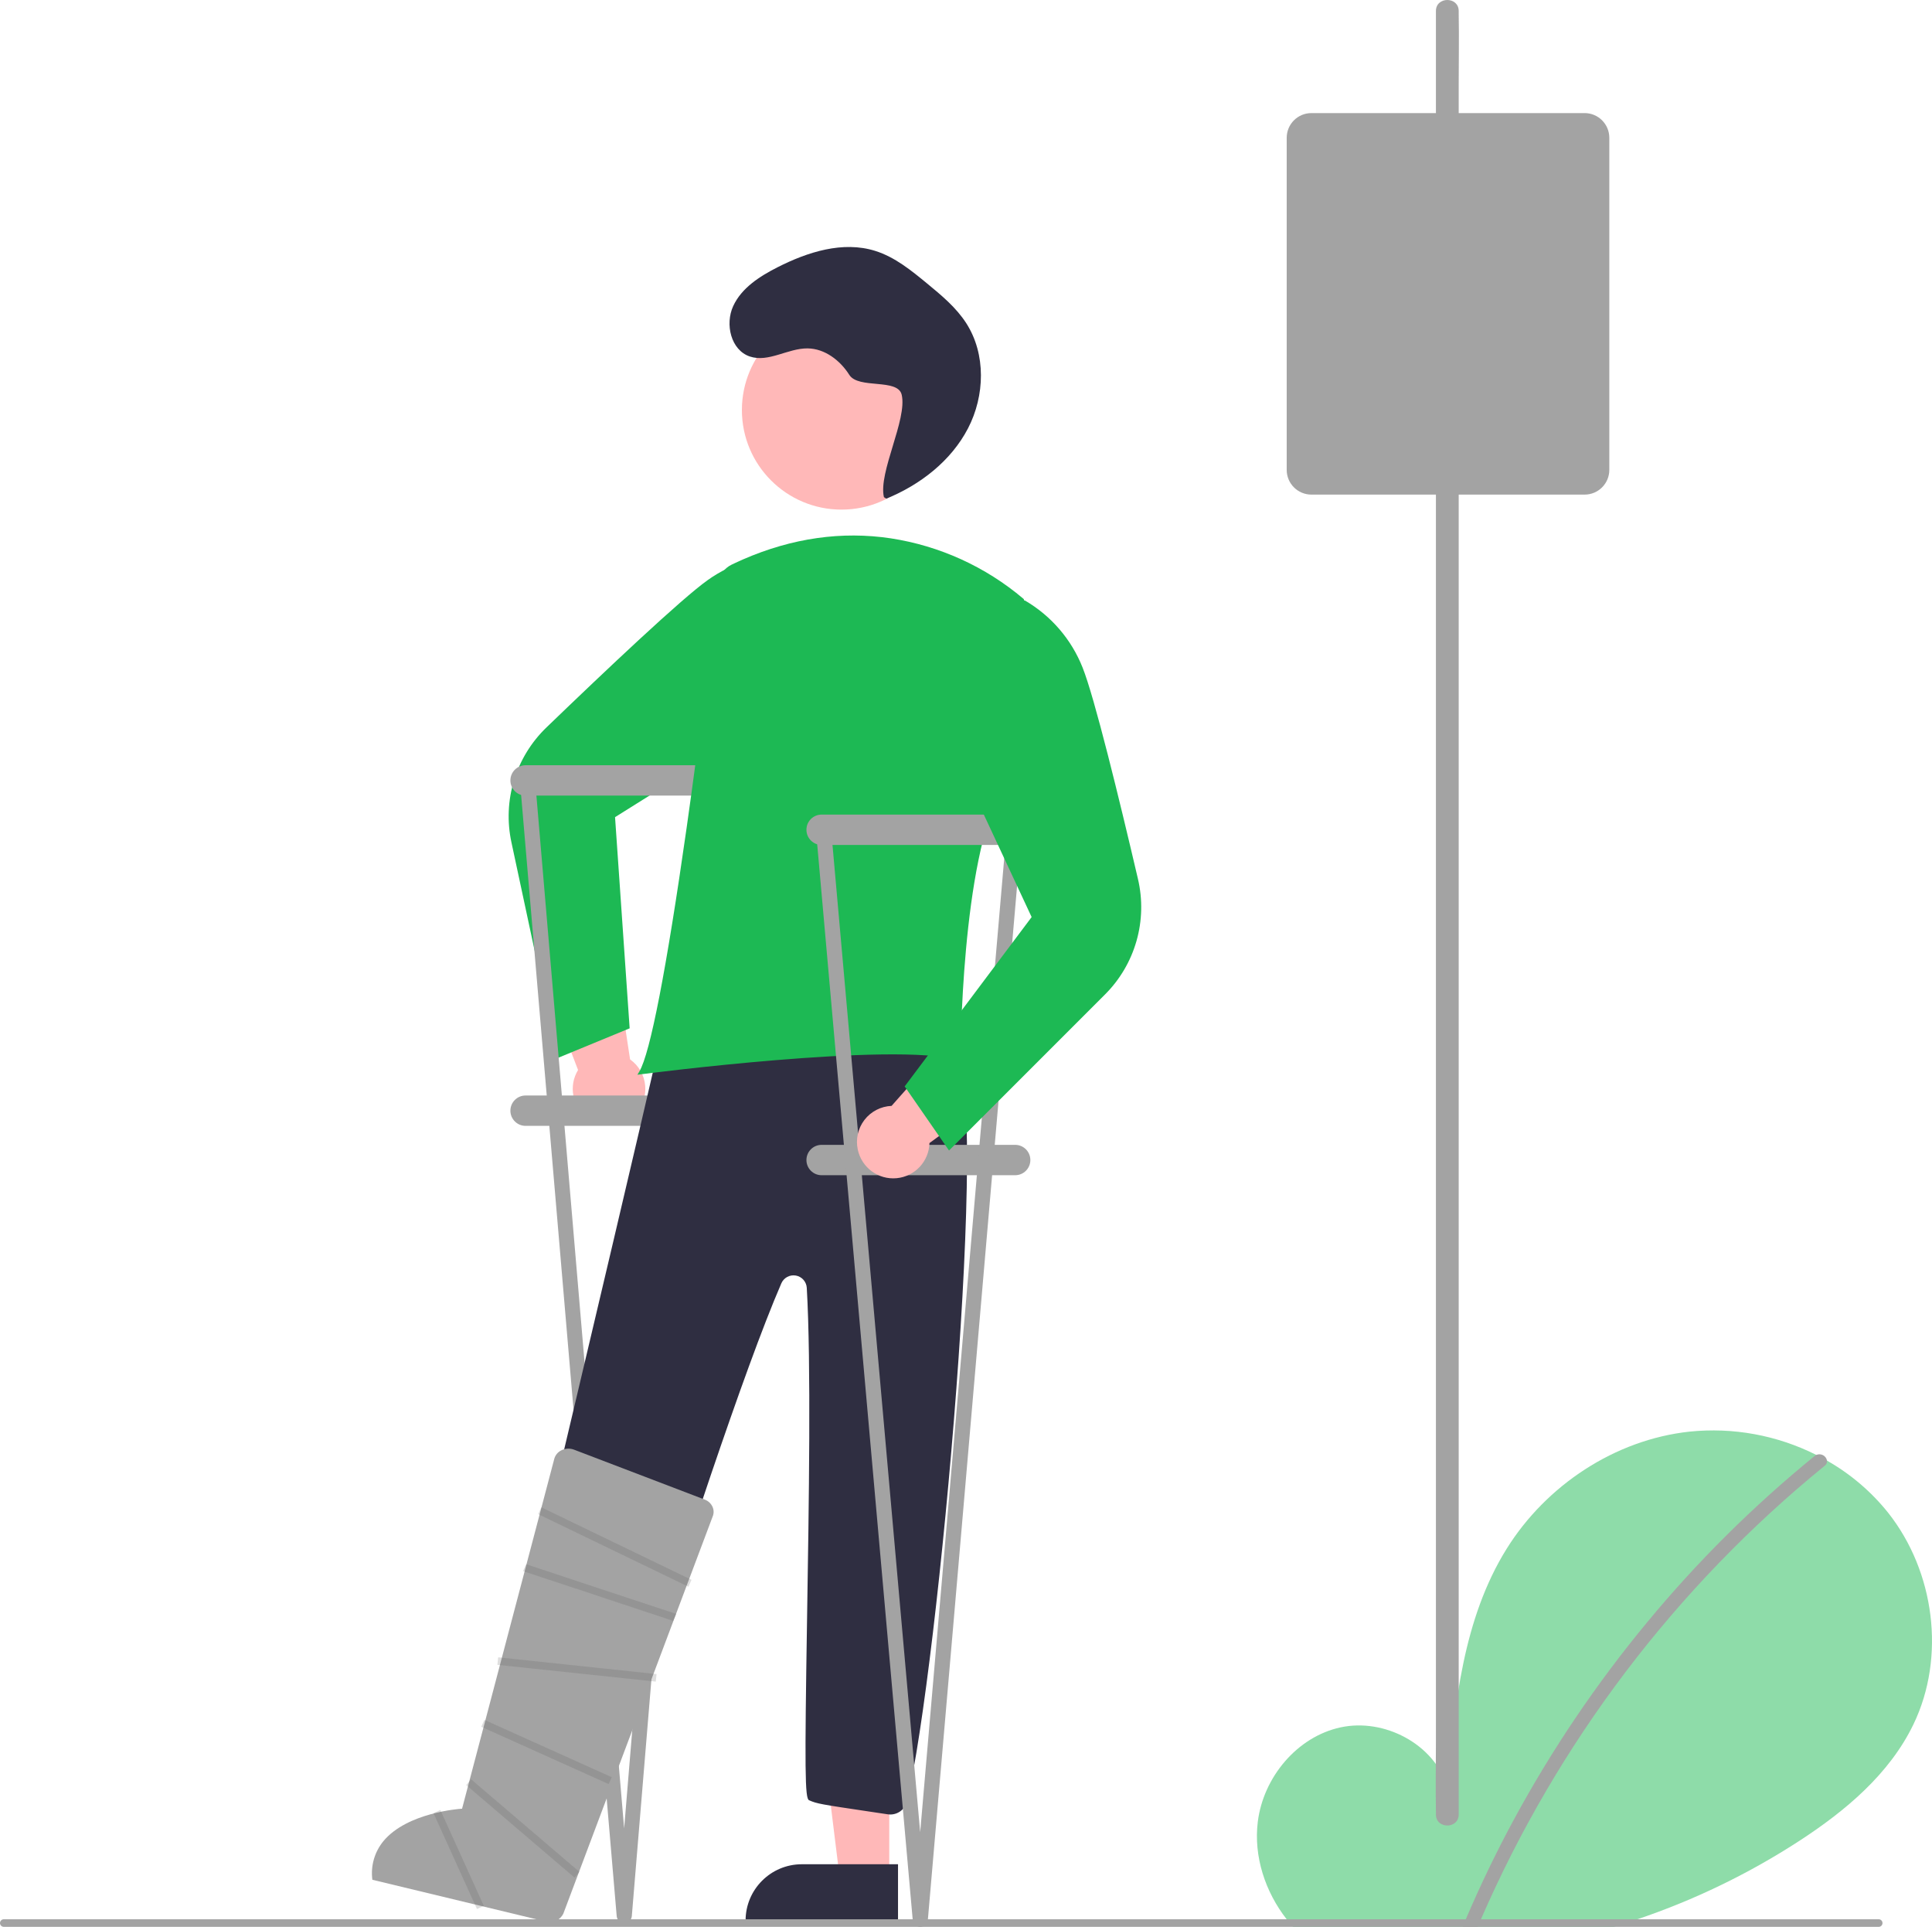
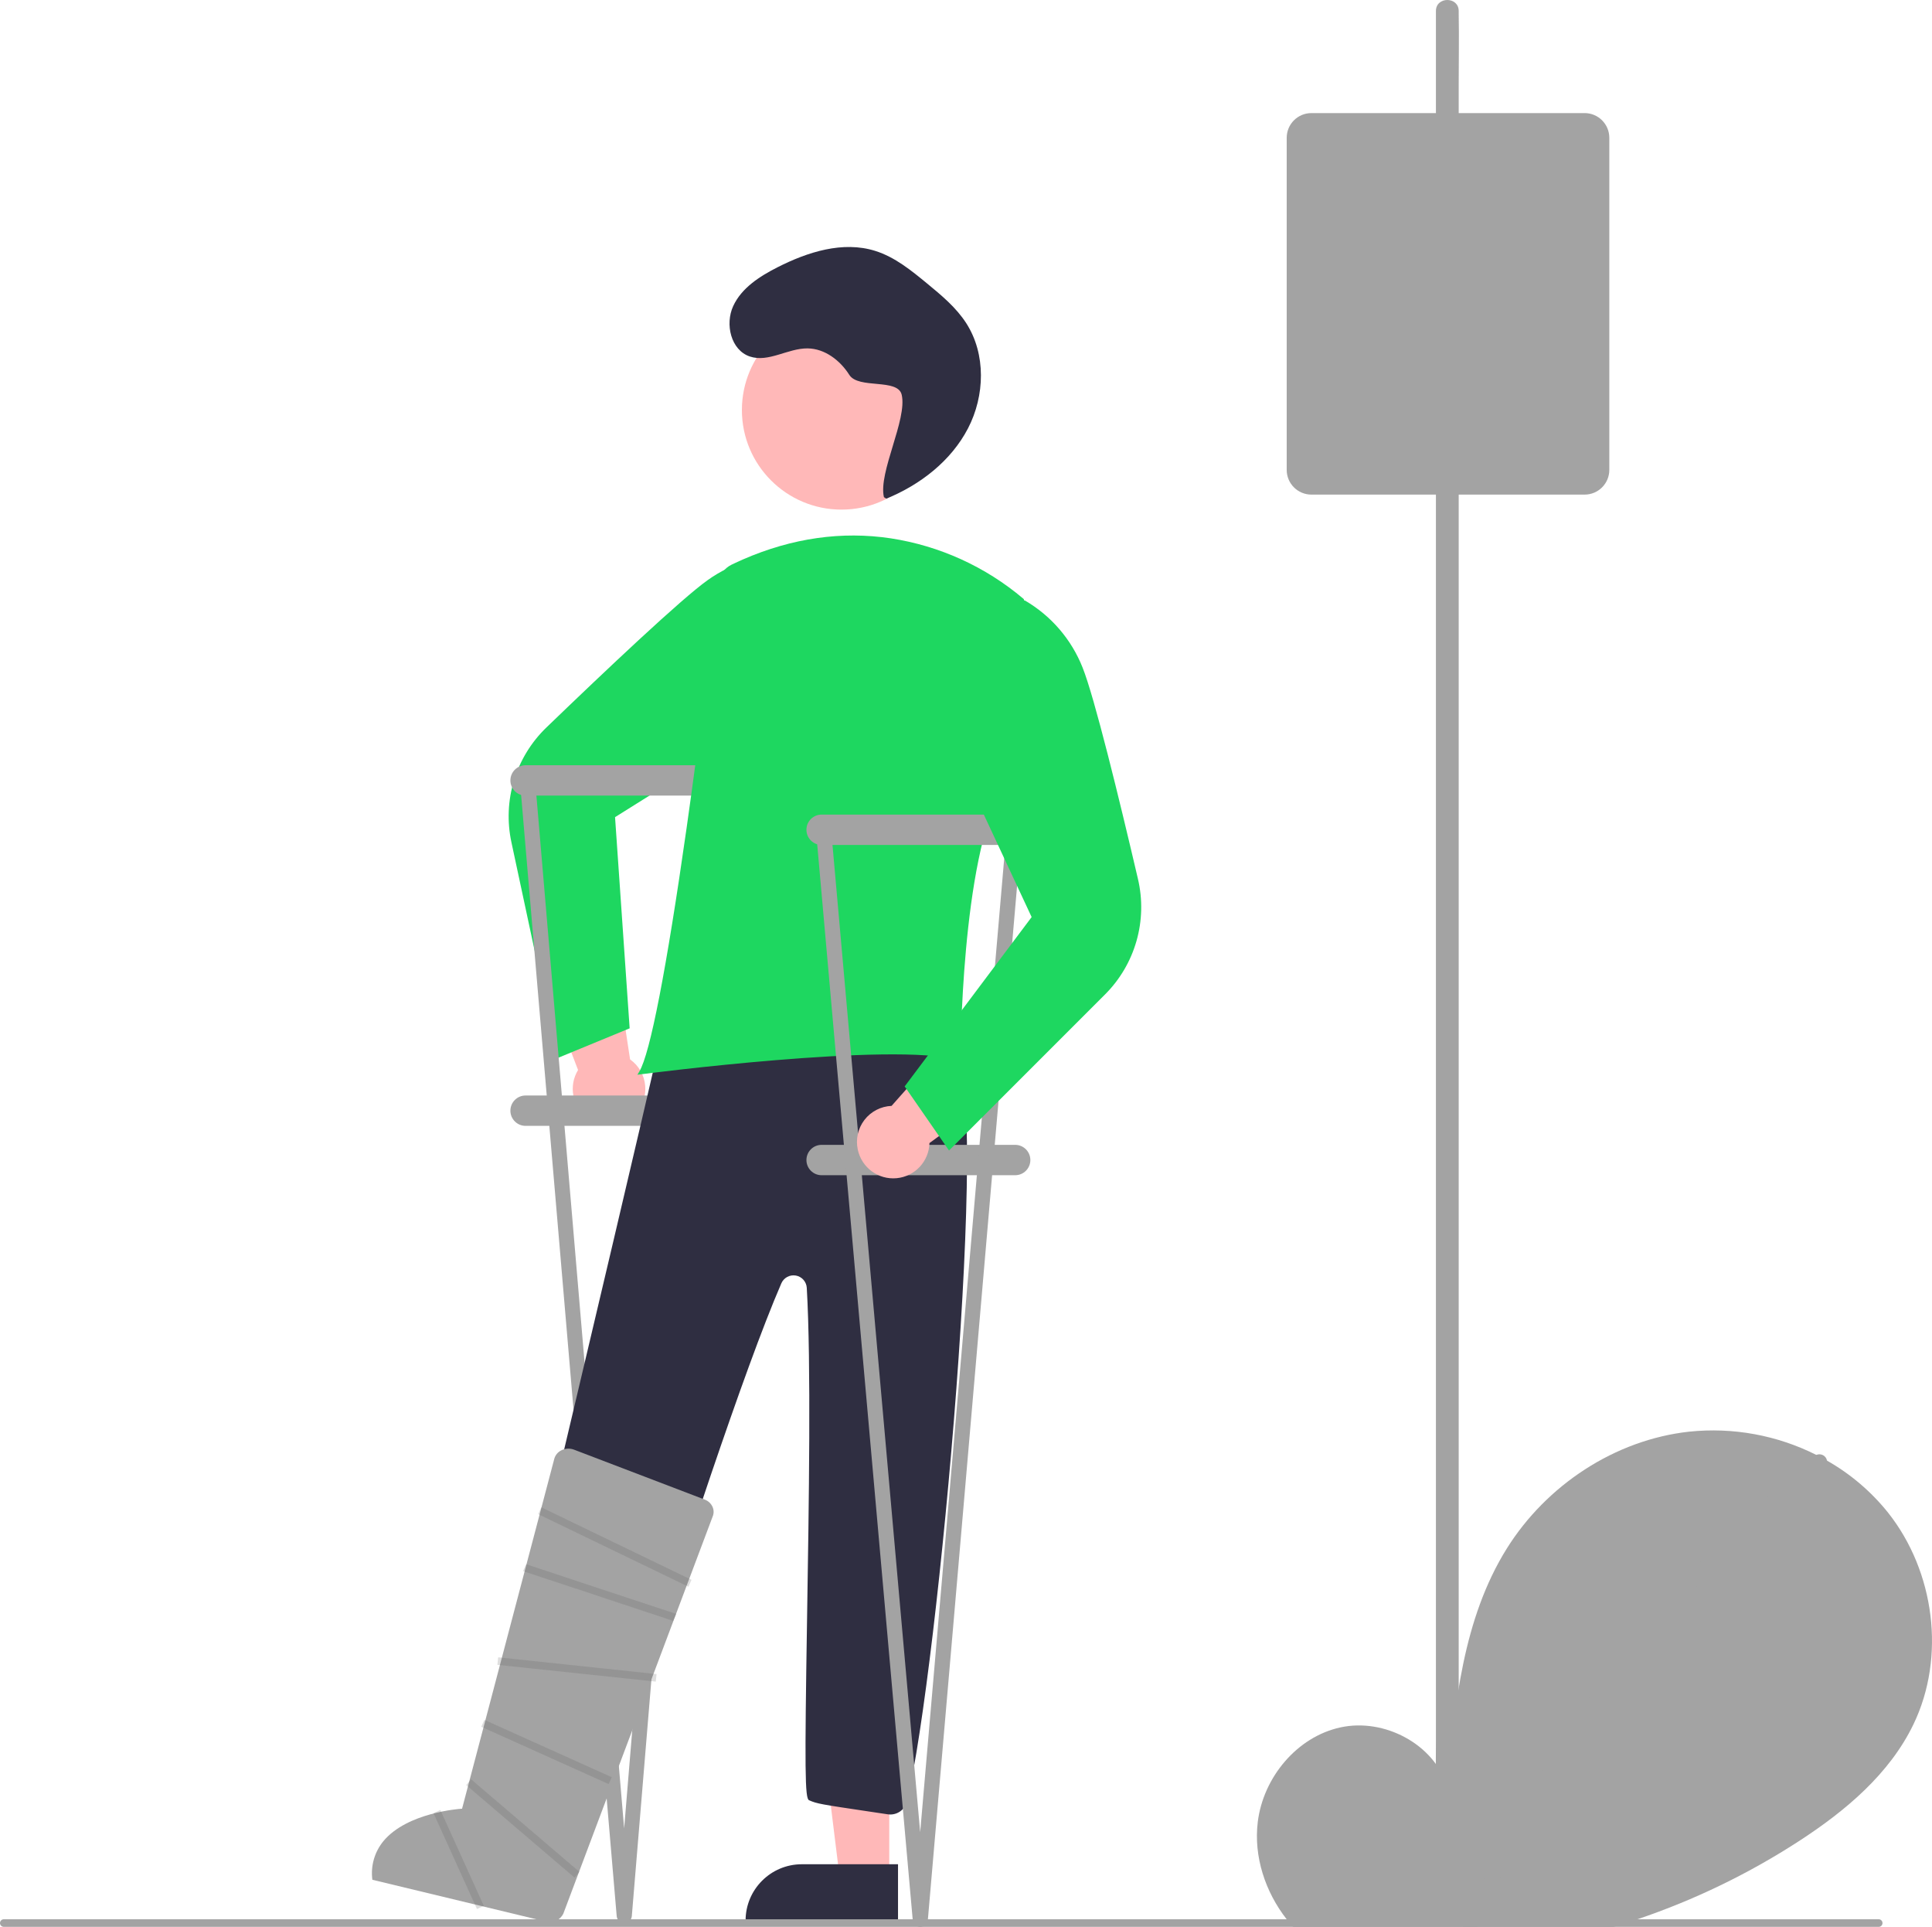
<svg xmlns="http://www.w3.org/2000/svg" data-name="Layer 1" viewBox="0 0 509.046 507.583">
-   <path fill="#1db954" opacity="0.5" d="M504.17 454.213c-6.3 13.08-17.91 22.81-30.08 30.72a189.914 189.914 0 01-42.66 20.65c-2.06.71-4.14 1.37-6.23 2h-84.51c-.59-.64-1.15-1.31-1.68-2-5.66-7.25-8.72-16.54-7.61-25.64 1.43-11.69 10.31-22.43 21.81-24.91 11.51-2.49 24.63 4.38 28.13 15.63 1.92-21.68 4.14-44.26 15.66-62.72 10.44-16.71 28.51-28.67 48.09-30.81a60.558 60.558 0 0133.48 6.13c.95.48 1.89.98 2.81 1.5a56.015 56.015 0 0116.14 13.77c12.21 15.46 15.2 37.93 6.65 55.68z" />
+   <path fill="#a3a3a3" d="M504.17 454.213c-6.3 13.08-17.91 22.81-30.08 30.72a189.914 189.914 0 01-42.66 20.65c-2.06.71-4.14 1.37-6.23 2h-84.51c-.59-.64-1.15-1.31-1.68-2-5.66-7.25-8.72-16.54-7.61-25.64 1.43-11.69 10.31-22.43 21.81-24.91 11.51-2.49 24.63 4.38 28.13 15.63 1.92-21.68 4.14-44.26 15.66-62.72 10.44-16.71 28.51-28.67 48.09-30.81a60.558 60.558 0 0133.48 6.13c.95.48 1.89.98 2.81 1.5a56.015 56.015 0 0116.14 13.77c12.21 15.46 15.2 37.93 6.65 55.68z" />
  <path fill="#a3a3a3" d="M480.76 386.133a317.08 317.08 0 00-90.56 119.45c-.29.66-.58 1.33-.86 2h-3.98c.28-.67.56-1.34.85-2 3.85-9 8.1-17.84 12.77-26.45a321.861 321.861 0 0134.91-51.66 316.97 316.97 0 0144.26-43.95 1.929 1.929 0 01.42-.26 2.032 2.032 0 012.81 1.5 1.478 1.478 0 01-.62 1.37z" />
  <path fill="#ffb8b8" d="M167.214 293.587a9.497 9.497 0 00-1.203-14.513l-4.796-31.619-19.701 6.201 10.793 28.21a9.549 9.549 0 0014.908 11.722z" />
-   <path fill="#1db954" d="M146.919 278.711l-12.153-56.757a32.501 32.501 0 019.281-30.393c15.556-14.991 35.549-33.885 42.455-38.773a35.606 35.606 0 0122.276-6.575l.167.018 10.454 9.879-22.773 37.489-34.572 21.661 3.847 55.629z" />
+   <path fill="#1ed760" d="M146.919 278.711l-12.153-56.757a32.501 32.501 0 019.281-30.393c15.556-14.991 35.549-33.885 42.455-38.773a35.606 35.606 0 0122.276-6.575l.167.018 10.454 9.879-22.773 37.489-34.572 21.661 3.847 55.629z" />
  <rect width="59" height="8" x="134.48" y="201.583" fill="#a3a3a3" rx="4" />
  <rect width="59" height="8" x="134.48" y="288.583" fill="#a3a3a3" rx="4" />
  <path fill="#a3a3a3" d="M164.48 506.583a2 2 0 01-1.992-1.823l-25.496-299a2 2 0 113.984-.354l23.475 276.251 22.808-276.247a2 2 0 113.985.344l-24.772 299a2 2 0 01-1.99 1.828z" />
  <circle cx="221.715" cy="108.007" r="26.239" fill="#ffb8b8" />
  <path fill="#ffb8b8" d="M143.516 494.591l-12.478-3.977 9.402-50.025 18.418 5.87-15.342 48.132z" />
  <path fill="#2f2e41" d="M142.822 505.66l-40.171-12.804.332-1.043a15.829 15.829 0 0119.864-10.262l25.109 8.003z" />
  <path fill="#ffb8b8" d="M234.305 494.332h-13.097l-6.233-50.518h19.33v50.518z" />
  <path fill="#2f2e41" d="M196.449 505.994h40.163V491.09h-25.354a14.826 14.826 0 00-14.809 14.809zM233.922 477.938l-4.42-.66c-13.407-1.998-14.21-2.117-16.338-3.052-1.087-.478-1.163-7.693-.511-48.256.479-29.774 1.075-66.83-.083-86.723a3.499 3.499 0 00-6.703-1.181c-9.976 23.037-26.712 74.59-37.787 108.704-3.852 11.867-6.895 21.239-8.82 26.857a4.524 4.524 0 01-5.354 2.898c-9.114-2.278-8.505-3.247-21.486-6.604a4.489 4.489 0 01-3.282-5.282c2.348-11.072 45.314-190.6 48.603-207.666a4.502 4.502 0 015.305-3.572c9.674 1.949 15.559 4.017 25.119 6.017 10.315 2.158 20.982 4.389 31.386 6.472a4.463 4.463 0 012.619 1.605c2.574 3.251 6.392 5.077 10.434 7.009 2.725 1.303-3.45 1.185-1.077 3.064 9.61 7.607-4.209 162.088-12.56 196.978a4.515 4.515 0 01-5.047 3.391zM232.898 130.967c-1.532-6.5 6.212-20.487 4.68-26.987-1.037-4.402-11.389-1.41-13.804-5.233s-6.462-6.921-10.984-6.972c-5.198-.058-10.313 3.797-15.237 2.131-4.979-1.685-6.57-8.503-4.369-13.276s6.943-7.814 11.627-10.198c7.978-4.058 17.266-7.022 25.805-4.337 5.161 1.623 9.477 5.14 13.653 8.58 3.807 3.136 7.678 6.342 10.339 10.495 5.213 8.135 4.899 19.096.444 27.669s-12.573 14.865-21.519 18.517" />
-   <path fill="#1db954" d="M168.47 282.233c2.832-4.731 7.132-26.897 12.434-64.104 3.61-25.399 6.755-51.206 8.316-64.389a6.339 6.339 0 013.56-5.001q1.519-.733 3.02-1.388c12.923-5.621 26.02-7.483 38.924-5.536a70.619 70.619 0 0134.919 15.911l.117.111.03.158c.056.293 5.476 29.498-5.625 49.229-10.948 19.469-11.076 71.026-11.076 71.545v.663l-.637-.182c-17.032-4.867-82.825 3.647-83.488 3.734l-1.024.134z" />
+   <path fill="#1ed760" d="M168.47 282.233c2.832-4.731 7.132-26.897 12.434-64.104 3.61-25.399 6.755-51.206 8.316-64.389a6.339 6.339 0 013.56-5.001q1.519-.733 3.02-1.388c12.923-5.621 26.02-7.483 38.924-5.536a70.619 70.619 0 0134.919 15.911l.117.111.03.158c.056.293 5.476 29.498-5.625 49.229-10.948 19.469-11.076 71.026-11.076 71.545v.663l-.637-.182c-17.032-4.867-82.825 3.647-83.488 3.734l-1.024.134z" />
  <rect width="59" height="8" x="212.48" y="214.583" fill="#a3a3a3" rx="4" />
  <rect width="59" height="8" x="212.48" y="301.583" fill="#a3a3a3" rx="4" />
  <path fill="#a3a3a3" d="M242.48 507.583a2 2 0 01-1.992-1.823l-25.496-287a2 2 0 113.984-.354l23.475 264.251 22.808-264.247a2 2 0 013.985.344l-24.772 287a2 2 0 01-1.99 1.828z" />
  <path fill="#ffb8b8" d="M226.013 302.85a9.497 9.497 0 018.896-11.53l21.208-23.938 13.17 15.911-24.389 17.817a9.549 9.549 0 01-18.885 1.74z" />
-   <path fill="#1db954" d="M238.361 286.189l33.457-44.609-17.252-36.97 1.253-43.846 14.144-2.613.15.075a35.606 35.606 0 0115.128 17.625c3.142 7.855 9.659 34.581 14.573 55.618a32.501 32.501 0 01-8.723 30.558l-41.042 41.043z" />
+   <path fill="#1ed760" d="M238.361 286.189l33.457-44.609-17.252-36.97 1.253-43.846 14.144-2.613.15.075a35.606 35.606 0 0115.128 17.625c3.142 7.855 9.659 34.581 14.573 55.618a32.501 32.501 0 01-8.723 30.558l-41.042 41.043z" />
  <path fill="#a3a3a3" d="M98.11 495.178l45.773 11.021a3.922 3.922 0 004.555-2.126l39.32-104.542a3.221 3.221 0 00.003-2.546 3.644 3.644 0 00-2.095-1.961l-34.415-13.143a4.139 4.139 0 00-3.375.187 3.511 3.511 0 00-1.84 2.252l-.001.005-24.29 92.139-.361.022c-.14.009-14.064.956-20.326 8.473a13.291 13.291 0 00-2.949 10.22z" />
  <path fill="#a3a3a3" d="M496 506.583a.997.997 0 01-1 1H1a1 1 0 010-2h494a.997.997 0 011 1z" />
  <path fill="#5c5c5c" opacity="0.2" d="M131.05 438.563l.211-1.989 41.732 4.419-.211 1.989zM126.801 454.875l.821-1.824 33.583 15.11-.821 1.824zM177.384 426.985l-39.583-13.11.821-1.824 39.583 13.11-.821 1.824zM181.384 417.985l-39.583-19.11.821-1.824 39.583 19.11-.821 1.824zM122.832 470.231l1.299-1.52 28.539 24.379-1.299 1.52zM114.207 477.619l1.821-.826 11.459 25.27-1.821.826z" />
  <path fill="#a3a3a3" d="M384.34 477.987V22.183c0-6.155.117-12.323 0-18.477-.005-.269 0-.539 0-.808 0-3.861-6-3.867-6 0v455.804c0 6.155-.117 12.323 0 18.477.005.269 0 .539 0 .808 0 3.861 6 3.867 6 0z" />
  <path fill="#a3a3a3" d="M417.523 130.291h-72a6.508 6.508 0 01-6.5-6.5v-87.5a6.508 6.508 0 016.5-6.5h72a6.508 6.508 0 016.5 6.5v87.5a6.508 6.508 0 01-6.5 6.5z" />
</svg>
